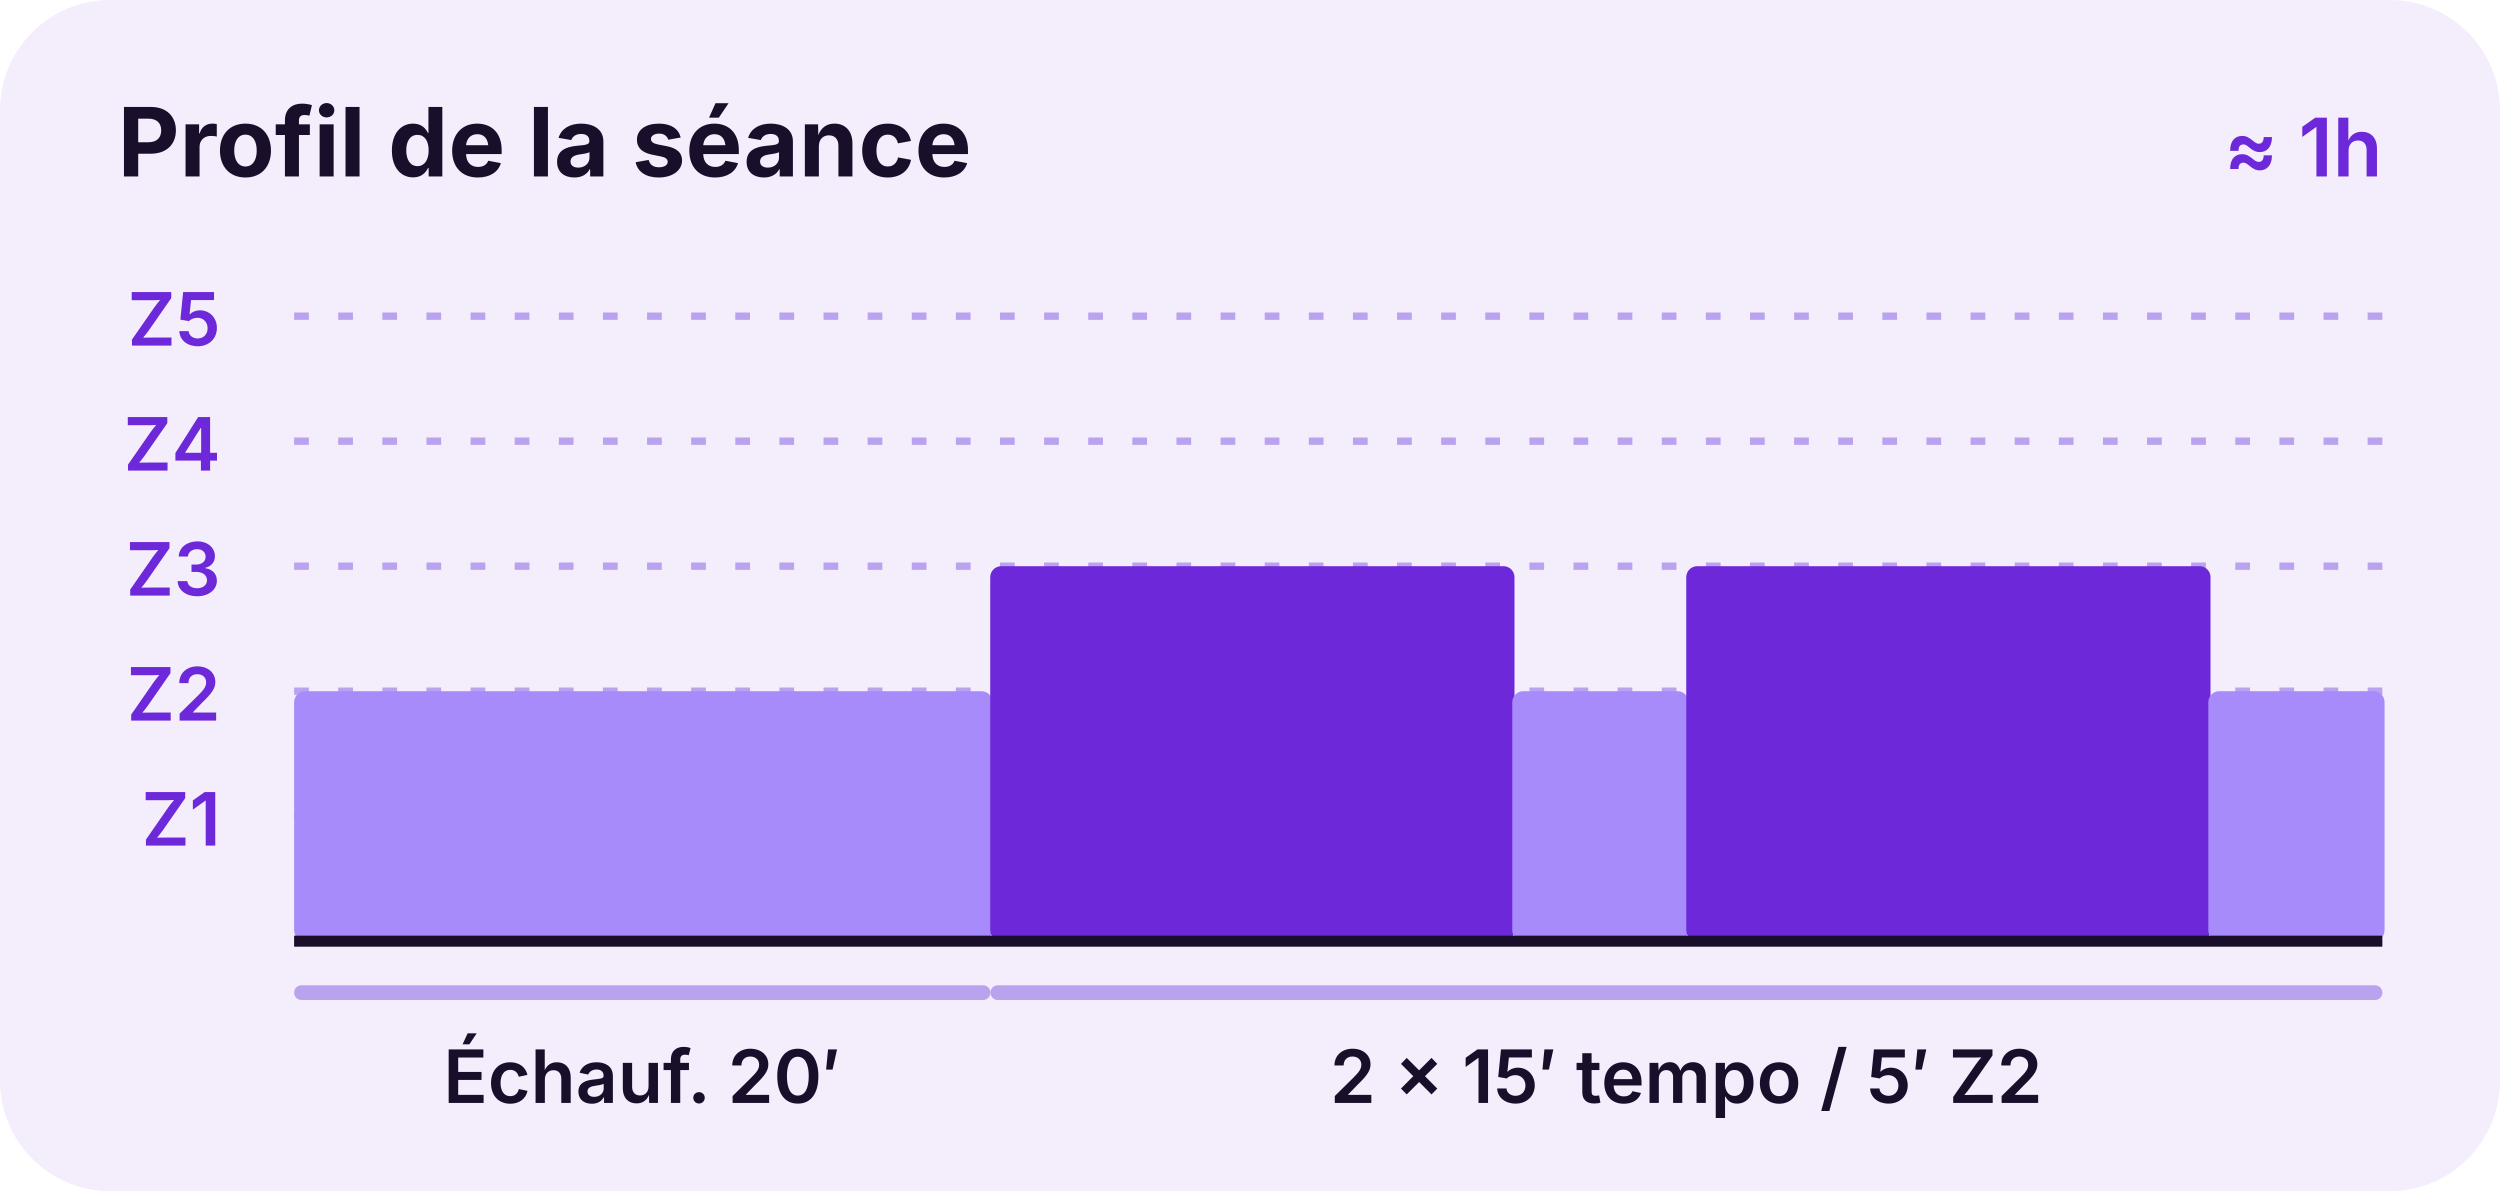
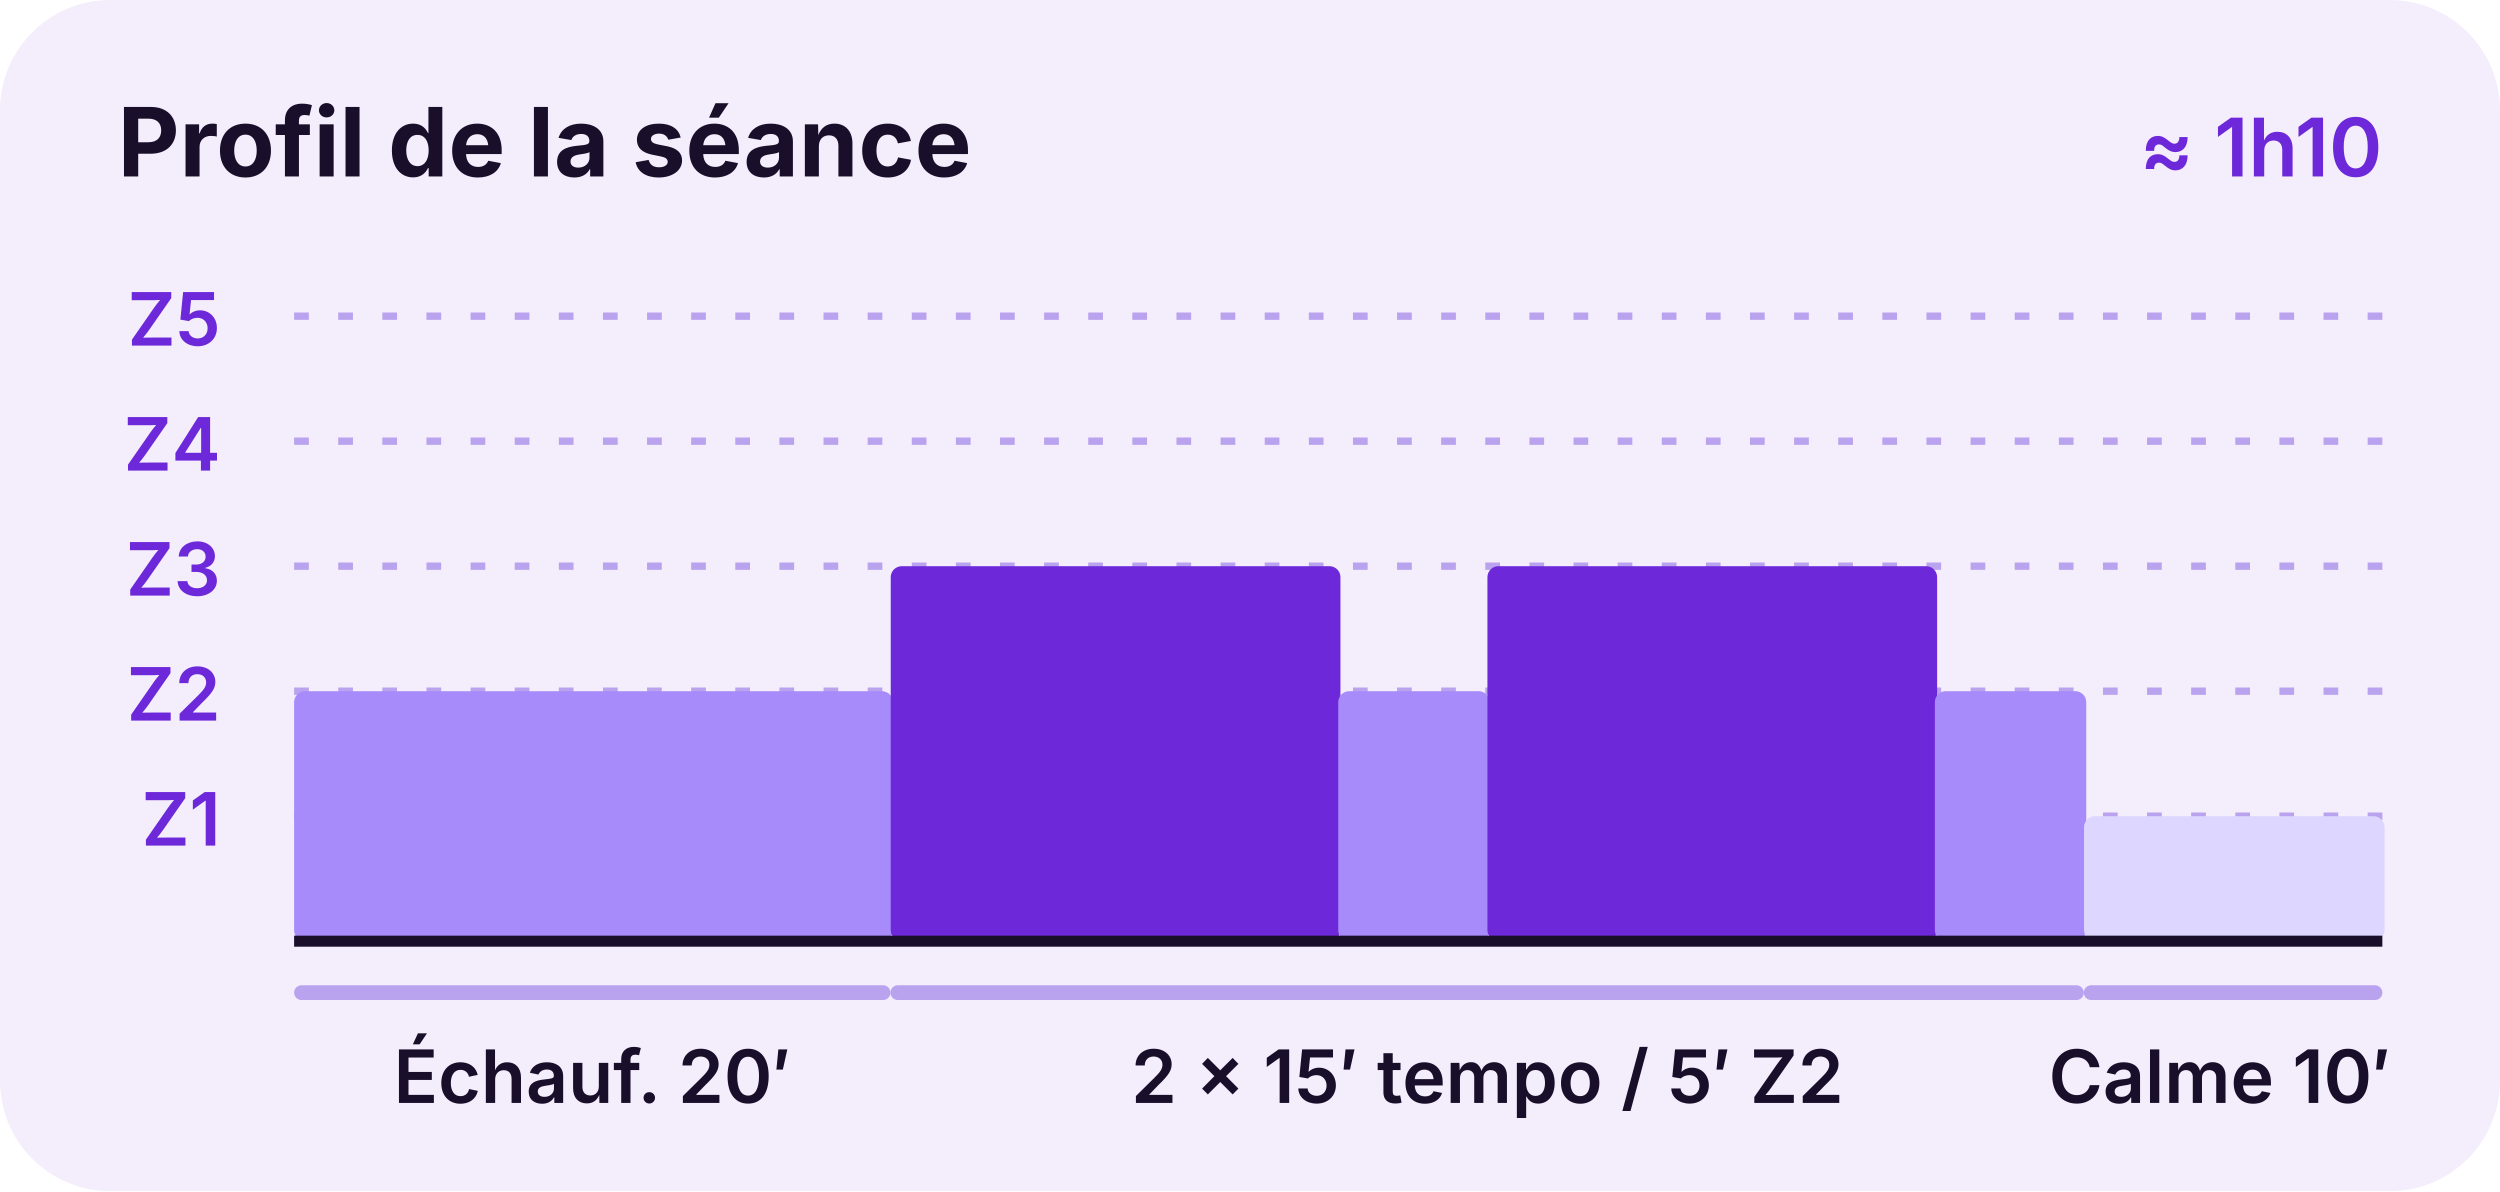
<svg xmlns="http://www.w3.org/2000/svg" viewBox="0 0 340 162" width="340" height="162">
  <rect width="340" height="162" rx="15" fill="#F4EEFC" />
  <text x="16" y="24" font-family="Inter, sans-serif" font-weight="700" font-size="13" fill="#1A0F2B" text-anchor="start">Profil de la séance</text>
-   <text x="324" y="24" font-family="Inter, sans-serif" font-weight="600" font-size="11" fill="#6D28D9" text-anchor="end">≈ 1h</text>
+   <text x="324" y="24" font-family="Inter, sans-serif" font-weight="600" font-size="11" fill="#6D28D9" text-anchor="end">≈ 1h10</text>
  <line x1="40" y1="111" x2="324" y2="111" stroke="#B9A2EE" stroke-width="1" stroke-dasharray="2 4" />
  <text x="30" y="115" font-family="Inter, sans-serif" font-weight="600" font-size="10" fill="#6D28D9" text-anchor="end">Z1</text>
  <line x1="40" y1="94" x2="324" y2="94" stroke="#B9A2EE" stroke-width="1" stroke-dasharray="2 4" />
  <text x="30" y="98" font-family="Inter, sans-serif" font-weight="600" font-size="10" fill="#6D28D9" text-anchor="end">Z2</text>
  <line x1="40" y1="77" x2="324" y2="77" stroke="#B9A2EE" stroke-width="1" stroke-dasharray="2 4" />
  <text x="30" y="81" font-family="Inter, sans-serif" font-weight="600" font-size="10" fill="#6D28D9" text-anchor="end">Z3</text>
  <line x1="40" y1="60" x2="324" y2="60" stroke="#B9A2EE" stroke-width="1" stroke-dasharray="2 4" />
  <text x="30" y="64" font-family="Inter, sans-serif" font-weight="600" font-size="10" fill="#6D28D9" text-anchor="end">Z4</text>
  <line x1="40" y1="43" x2="324" y2="43" stroke="#B9A2EE" stroke-width="1" stroke-dasharray="2 4" />
  <text x="30" y="47" font-family="Inter, sans-serif" font-weight="600" font-size="10" fill="#6D28D9" text-anchor="end">Z5</text>
-   <rect x="40.00" y="94.0" width="94.97" height="34.0" rx="1.5" fill="#A78BFA" />
-   <line x1="41.0" y1="135" x2="133.7" y2="135" stroke="#B9A2EE" stroke-width="2" stroke-linecap="round" />
-   <text x="87.333" y="150" font-family="Inter, sans-serif" font-weight="600" font-size="10" fill="#1A0F2B" text-anchor="middle">Échauf. 20′</text>
-   <rect x="134.67" y="77.0" width="71.30" height="51.0" rx="1.5" fill="#6D28D9" />
-   <rect x="205.67" y="94.0" width="23.97" height="34.0" rx="1.5" fill="#A78BFA" />
-   <rect x="229.33" y="77.0" width="71.30" height="51.0" rx="1.5" fill="#6D28D9" />
-   <rect x="300.33" y="94.0" width="23.97" height="34.0" rx="1.5" fill="#A78BFA" />
-   <line x1="135.7" y1="135" x2="323.0" y2="135" stroke="#B9A2EE" stroke-width="2" stroke-linecap="round" />
-   <text x="229.333" y="150" font-family="Inter, sans-serif" font-weight="600" font-size="10" fill="#1A0F2B" text-anchor="middle">2 × 15′ tempo / 5′ Z2</text>
+   <rect x="40.00" y="94.0" width="81.44" height="34.0" rx="1.5" fill="#A78BFA" />
+   <line x1="41.0" y1="135" x2="120.1" y2="135" stroke="#B9A2EE" stroke-width="2" stroke-linecap="round" />
+   <text x="80.571" y="150" font-family="Inter, sans-serif" font-weight="600" font-size="10" fill="#1A0F2B" text-anchor="middle">Échauf. 20′</text>
+   <rect x="121.14" y="77.0" width="61.16" height="51.0" rx="1.5" fill="#6D28D9" />
+   <rect x="182.00" y="94.0" width="20.59" height="34.0" rx="1.5" fill="#A78BFA" />
+   <rect x="202.29" y="77.0" width="61.16" height="51.0" rx="1.5" fill="#6D28D9" />
+   <rect x="263.14" y="94.0" width="20.59" height="34.0" rx="1.5" fill="#A78BFA" />
+   <line x1="122.1" y1="135" x2="282.4" y2="135" stroke="#B9A2EE" stroke-width="2" stroke-linecap="round" />
+   <text x="202.286" y="150" font-family="Inter, sans-serif" font-weight="600" font-size="10" fill="#1A0F2B" text-anchor="middle">2 × 15′ tempo / 5′ Z2</text>
+   <rect x="283.43" y="111.0" width="40.87" height="17.0" rx="1.5" fill="#DDD6FE" />
+   <line x1="284.4" y1="135" x2="323.0" y2="135" stroke="#B9A2EE" stroke-width="2" stroke-linecap="round" />
+   <text x="301.9" y="150" font-family="Inter, sans-serif" font-weight="600" font-size="10" fill="#1A0F2B" text-anchor="middle">Calme 10′</text>
  <line x1="40" y1="128" x2="324" y2="128" stroke="#1A0F2B" stroke-width="1.5" />
</svg>
